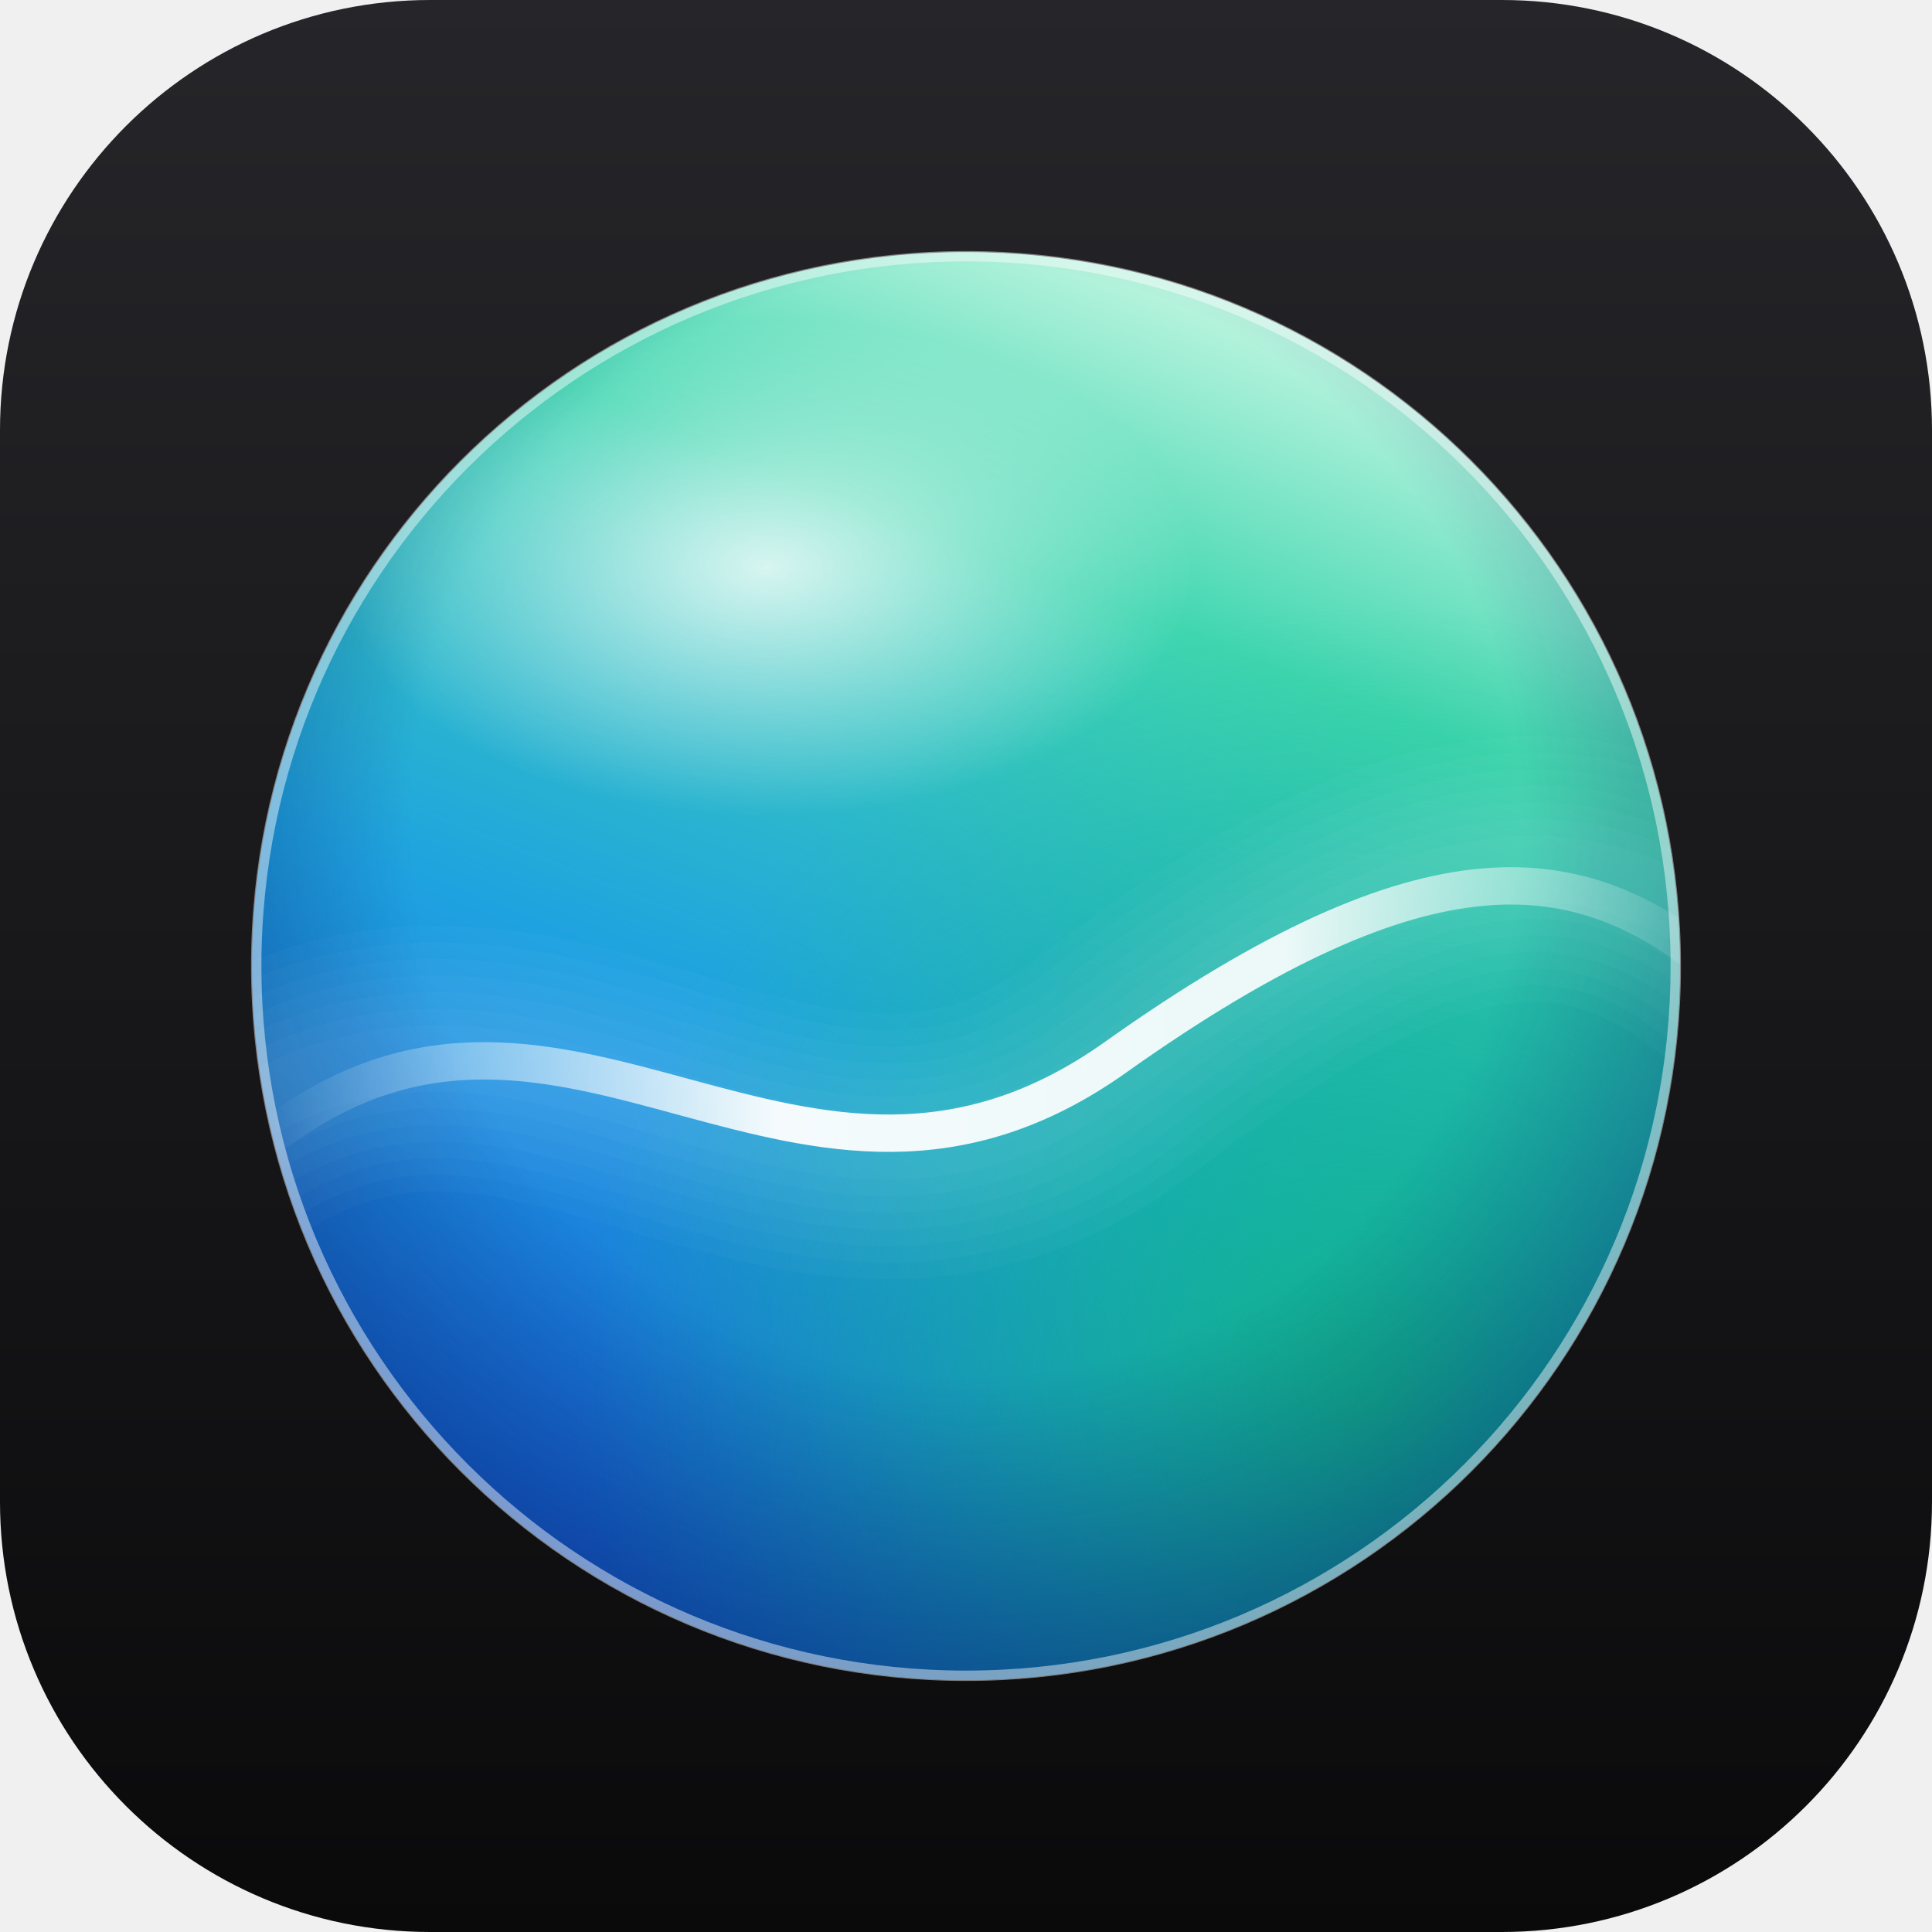
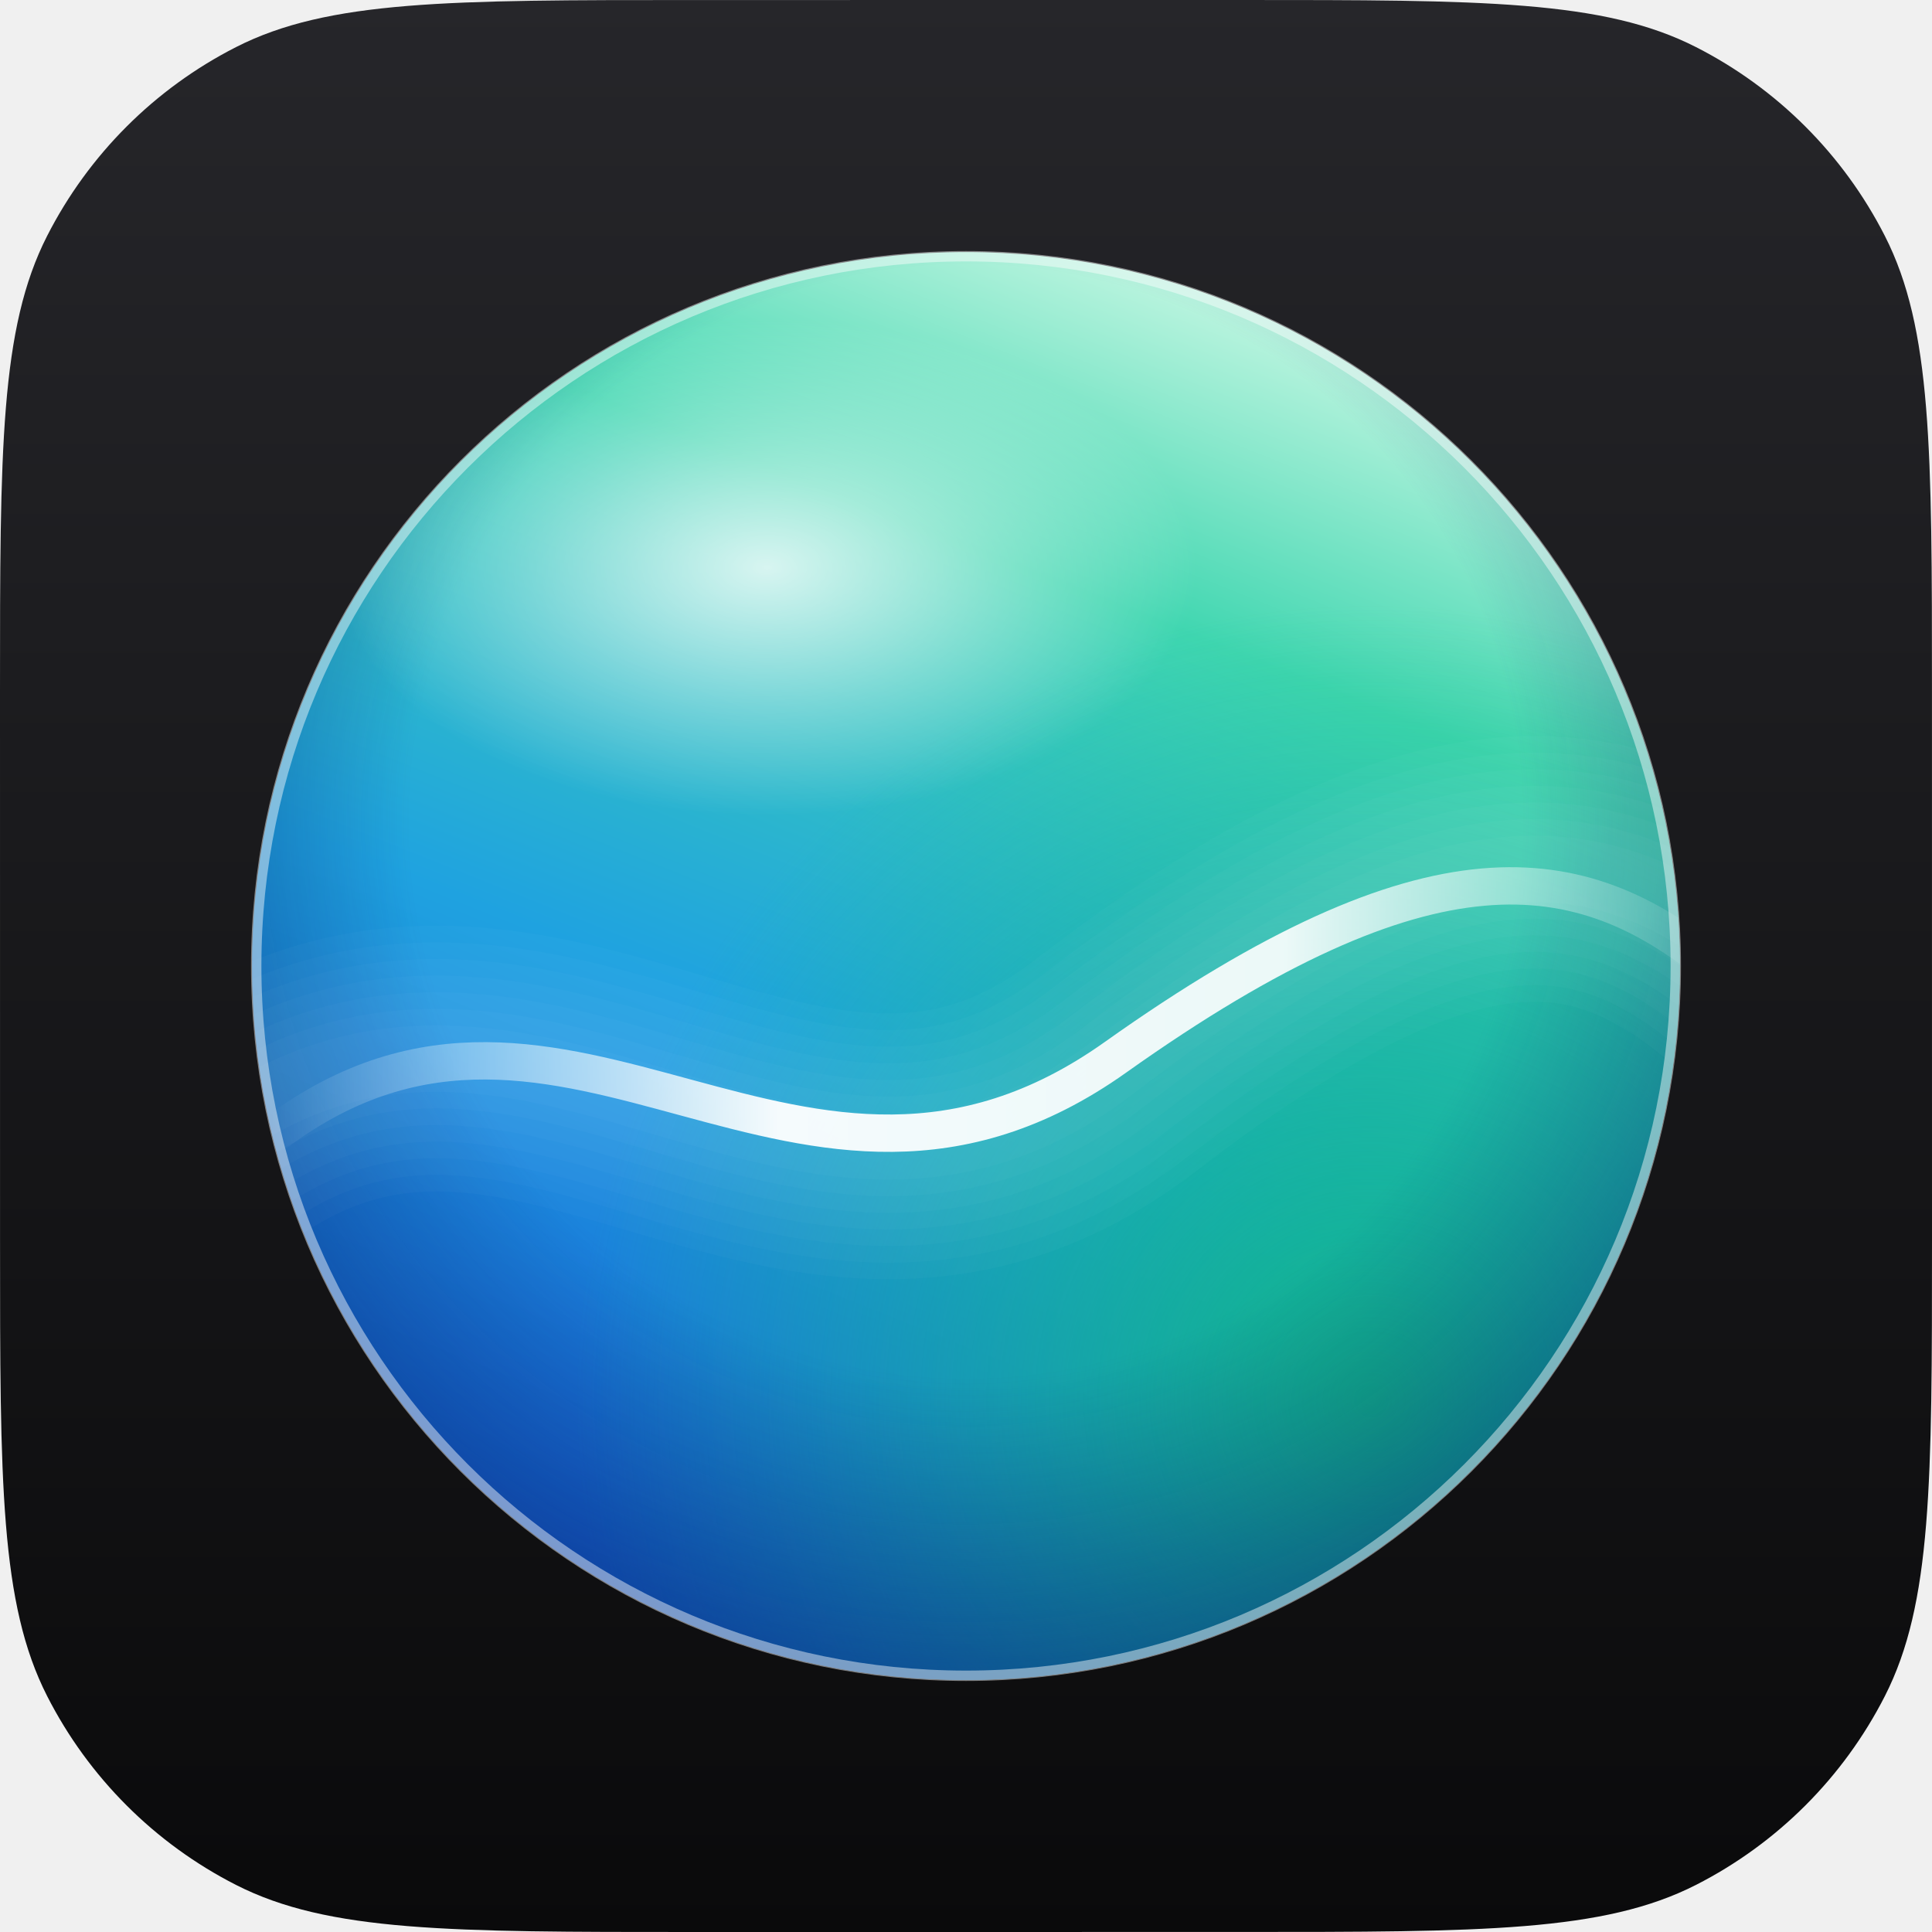
<svg xmlns="http://www.w3.org/2000/svg" viewBox="0 0 512 512">
  <defs>
    <linearGradient id="yune-tile" x1="0" y1="0" x2="0" y2="1">
      <stop offset="0" stop-color="#26262a" />
      <stop offset="1" stop-color="#0a0a0b" />
    </linearGradient>
    <linearGradient id="skydew-orb" x1=".3" y1="1" x2=".7" y2="0">
      <stop offset="0" stop-color="#1556d6" />
      <stop offset="0.42" stop-color="#1fa2e0" />
      <stop offset="0.75" stop-color="#3fd6b0" />
      <stop offset="1" stop-color="#d6fbe9" />
    </linearGradient>
    <radialGradient id="skydew-mesh" cx="78%" cy="80%" r="55%">
      <stop offset="0" stop-color="#10b981" stop-opacity="0.9" />
      <stop offset="1" stop-color="#10b981" stop-opacity="0" />
    </radialGradient>
    <radialGradient id="skydew-shade" cx="50%" cy="40%" r="62%">
      <stop offset="0.62" stop-color="#062a6e" stop-opacity="0" />
      <stop offset="1" stop-color="#062a6e" stop-opacity="0.58" />
    </radialGradient>
    <linearGradient id="skydew-wave" x1="0" y1="0" x2="1" y2="0">
      <stop offset="0" stop-color="#fff" stop-opacity="0" />
      <stop offset="0.35" stop-color="#fff" stop-opacity="0.95" />
      <stop offset="0.7" stop-color="#fff" stop-opacity="0.9" />
      <stop offset="1" stop-color="#fff" stop-opacity="0" />
    </linearGradient>
    <radialGradient id="skydew-spec" cx="50%" cy="50%" r="50%">
      <stop offset="0" stop-color="#fff" stop-opacity="0.8" />
      <stop offset="0.55" stop-color="#fff" stop-opacity="0.35" />
      <stop offset="1" stop-color="#fff" stop-opacity="0" />
    </radialGradient>
    <clipPath id="skydew-clip">
      <circle cx="256" cy="256" r="172" />
    </clipPath>
  </defs>
-   <rect width="512" height="512" rx="114" fill="url(#yune-tile)" />
+   <path d="M328.74 0c64.15 0 96.22 0 120.72 12.48a114.53 114.53 0 0 1 50.05 50.05c12.48 24.5 12.48 56.57 12.48 120.72L512 328.74c0 64.15 0 96.22 -12.48 120.72a114.53 114.53 0 0 1 -50.05 50.05c-24.5 12.48 -56.57 12.48 -120.72 12.48L183.26 512c-64.15 0 -96.22 0 -120.72 -12.48a114.53 114.53 0 0 1 -50.05 -50.05c-12.48 -24.5 -12.48 -56.57 -12.48 -120.72L0 183.26c0 -64.15 0 -96.22 12.48 -120.72a114.53 114.53 0 0 1 50.05 -50.05c24.5 -12.48 56.57 -12.48 120.72 -12.48Z" fill="url(#yune-tile)" />
  <g transform="translate(256 256) scale(1.1) translate(-256 -256)">
    <circle cx="256" cy="256" r="172" fill="url(#skydew-orb)" />
    <g clip-path="url(#skydew-clip)">
      <circle cx="256" cy="256" r="172" fill="url(#skydew-mesh)" />
      <circle cx="256" cy="256" r="172" fill="url(#skydew-shade)" />
      <g fill="none" stroke="#fff" stroke-linecap="round">
        <path d="M70 300C150 236 214 340 292 280S410 222 450 258" stroke-width="64" stroke-opacity=".022" />
        <path d="M70 300C150 236 214 340 292 280S410 222 450 258" stroke-width="56" stroke-opacity=".022" />
        <path d="M70 300C150 236 214 340 292 280S410 222 450 258" stroke-width="48" stroke-opacity=".022" />
        <path d="M70 300C150 236 214 340 292 280S410 222 450 258" stroke-width="40" stroke-opacity=".022" />
        <path d="M70 300C150 236 214 340 292 280S410 222 450 258" stroke-width="32" stroke-opacity=".022" />
        <path d="M70 300C150 236 214 340 292 280S410 222 450 258" stroke-width="24" stroke-opacity=".022" />
        <path d="M70 300C150 236 214 340 292 280S410 222 450 258" stroke-width="16" stroke-opacity=".022" />
      </g>
      <path d="M90 296C160 244 216 332 292 278S404 230 436 256" fill="none" stroke="url(#skydew-wave)" stroke-width="9" stroke-linecap="round" />
      <ellipse cx="208" cy="160" rx="104" ry="60" fill="url(#skydew-spec)" />
    </g>
    <circle cx="256" cy="256" r="171" fill="none" stroke="#fff" stroke-opacity=".45" stroke-width="2.5" />
  </g>
</svg>
